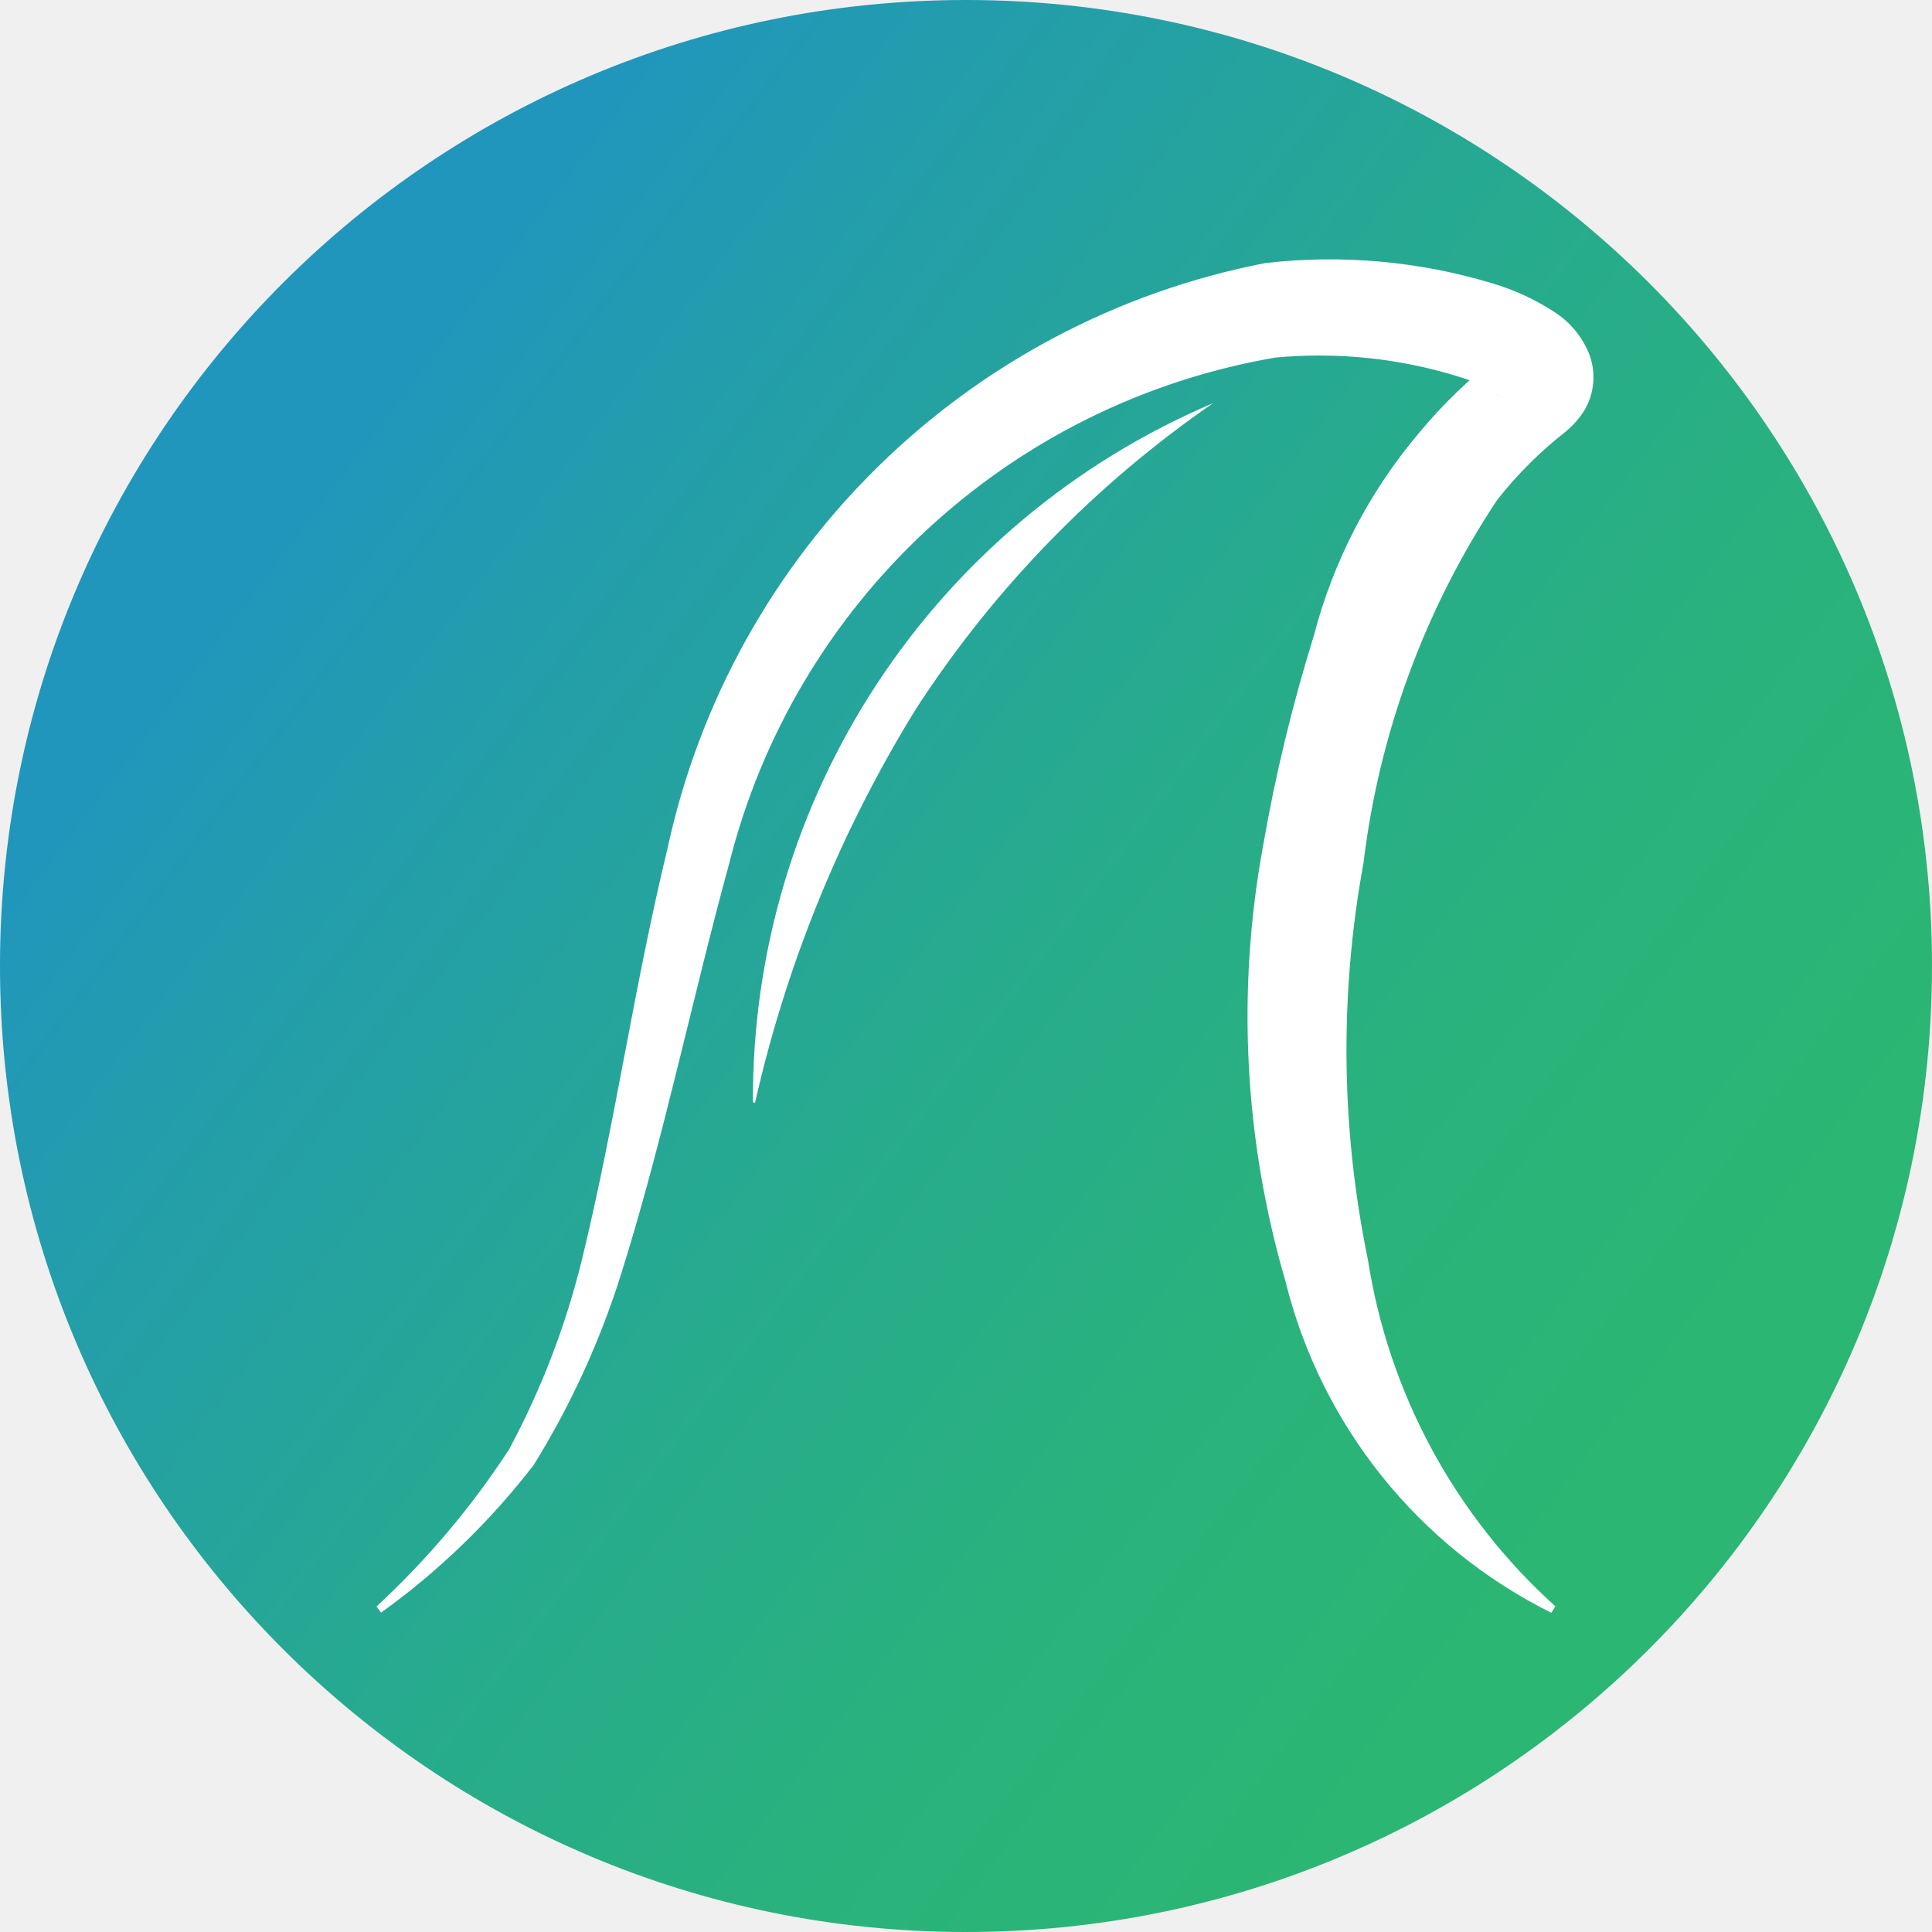
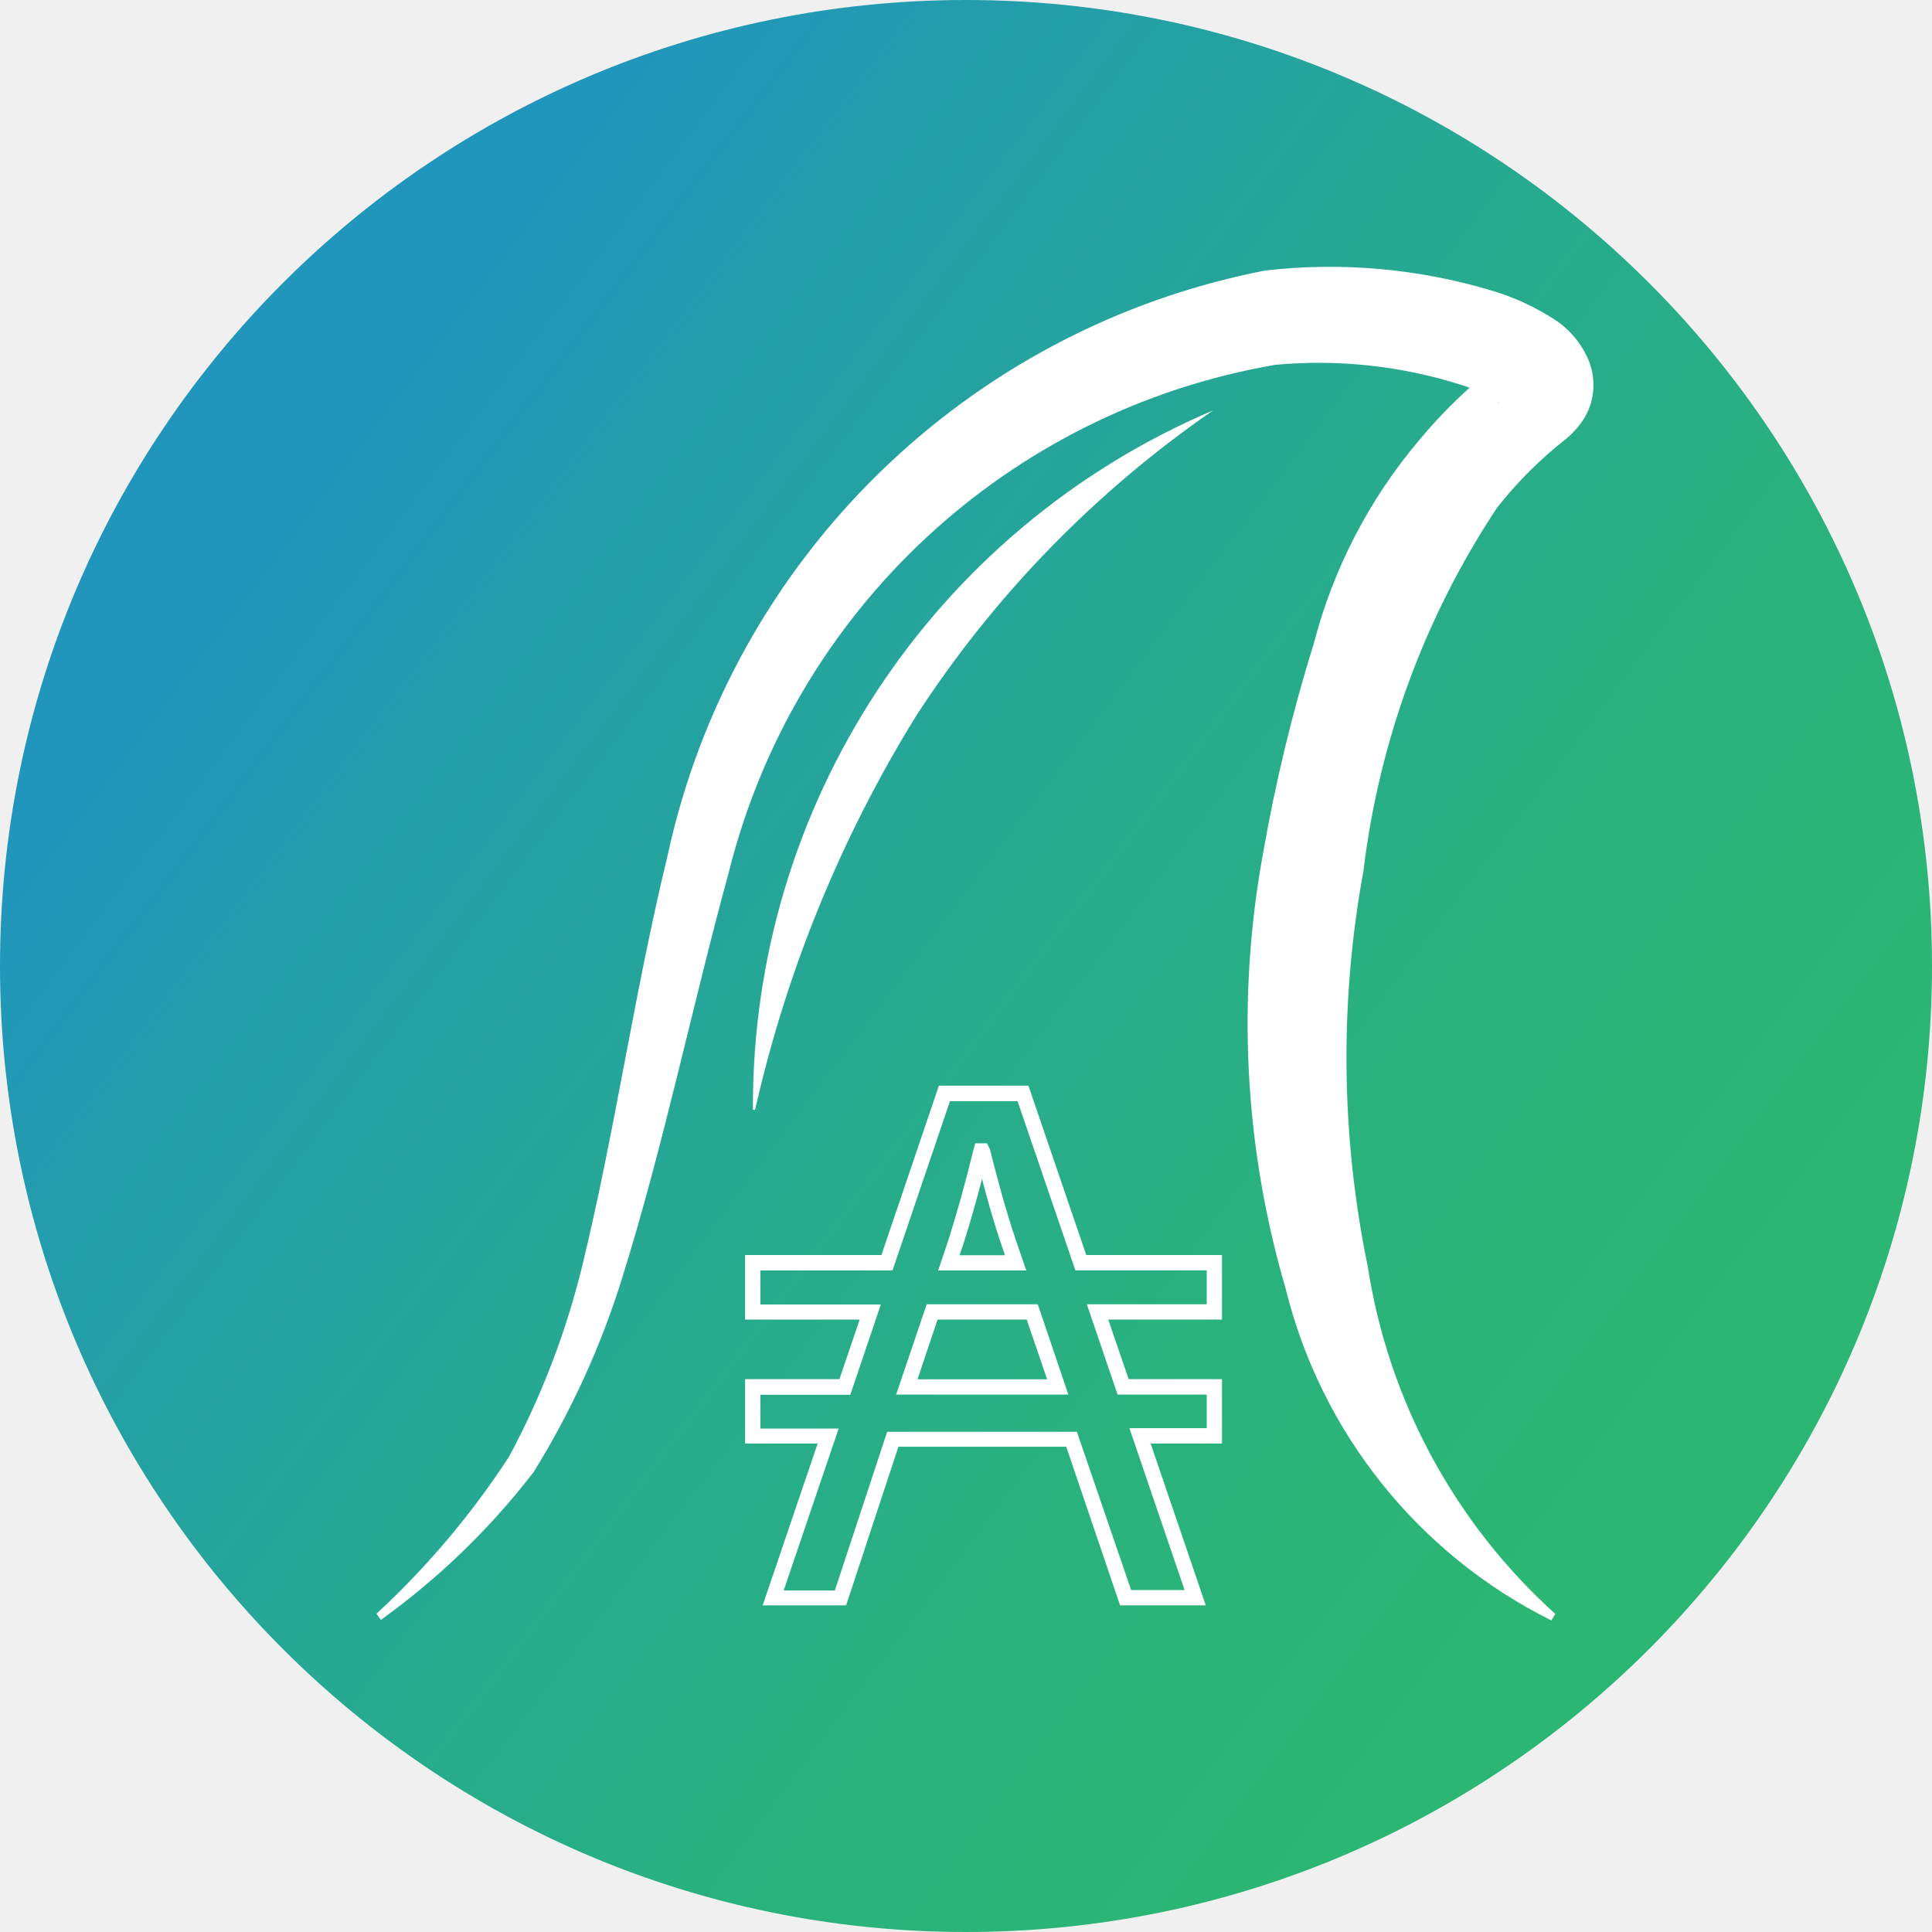
<svg xmlns="http://www.w3.org/2000/svg" viewBox="0 0 10.12 10.12">
  <defs>
    <style>.cls-1{fill:url(#linear-gradient);}.cls-2{fill:#fff;}</style>
    <linearGradient id="linear-gradient" x1="8.591" y1="7.73" x2="0.519" y2="1.629" gradientUnits="userSpaceOnUse">
      <stop offset="0" stop-color="#2bb673" />
      <stop offset="0.175" stop-color="#2ab37a" />
      <stop offset="0.428" stop-color="#27ab8d" />
      <stop offset="0.726" stop-color="#239dac" />
      <stop offset="0.857" stop-color="#2196bc" />
    </linearGradient>
  </defs>
  <g id="Layer_2" data-name="Layer 2">
    <g id="Icon_Name" data-name="Icon Name">
      <circle class="cls-1" cx="5.06" cy="5.06" r="5.06" />
-       <path class="cls-2" d="M1.972,8.415a4.37,4.37,0,0,0,.694-.822A4.228,4.228,0,0,0,3.05,6.591c.174-.716.268-1.409.447-2.149a3.981,3.981,0,0,1,3.13-3.064,2.952,2.952,0,0,1,1.193.107,1.243,1.243,0,0,1,.317.146.47.47,0,0,1,.189.228.341.341,0,0,1-.023.284.456.456,0,0,1-.101.117,2.123,2.123,0,0,0-.36.359,4.391,4.391,0,0,0-.7,1.902,5.426,5.426,0,0,0,.023,2.076,3.083,3.083,0,0,0,.982,1.817l-.021.034A2.652,2.652,0,0,1,6.733,6.71a4.944,4.944,0,0,1-.117-2.279,8.724,8.724,0,0,1,.266-1.101A2.697,2.697,0,0,1,7.431,2.27a2.61,2.61,0,0,1,.422-.407c.011-.007.018-.022-.008.017a.195.195,0,0,0-.017.152c.022.056.033.04.009.029a.771.771,0,0,0-.18-.083A2.464,2.464,0,0,0,6.68,1.873a3.575,3.575,0,0,0-2.863,2.66c-.186.677-.341,1.43-.558,2.123A4.408,4.408,0,0,1,2.796,7.673a3.825,3.825,0,0,1-.8.774Z" />
-       <path class="cls-2" d="M3.944,5.775a3.957,3.957,0,0,1,2.41-3.663A5.744,5.744,0,0,0,4.8,3.71a6.766,6.766,0,0,0-.845,2.066Z" />
+       <path class="cls-2" d="M1.972,8.453a4.367,4.367,0,0,0,.694-.822A4.228,4.228,0,0,0,3.05,6.63c.174-.716.268-1.409.447-2.149a3.981,3.981,0,0,1,3.13-3.064,2.955,2.955,0,0,1,1.193.107,1.25,1.25,0,0,1,.317.146.471.471,0,0,1,.189.229.341.341,0,0,1-.023.284A.459.459,0,0,1,8.202,2.3a2.119,2.119,0,0,0-.36.359,4.391,4.391,0,0,0-.7,1.902,5.426,5.426,0,0,0,.023,2.076,3.083,3.083,0,0,0,.982,1.817l-.021.034a2.652,2.652,0,0,1-1.392-1.739A4.944,4.944,0,0,1,6.616,4.47,8.727,8.727,0,0,1,6.882,3.37a2.697,2.697,0,0,1,.549-1.061,2.605,2.605,0,0,1,.422-.407c.011-.007.018-.022-.008.017a.196.196,0,0,0-.017.152c.022.056.033.04.009.029a.771.771,0,0,0-.18-.083A2.464,2.464,0,0,0,6.68,1.911a3.575,3.575,0,0,0-2.863,2.66c-.186.677-.341,1.43-.558,2.123a4.411,4.411,0,0,1-.464,1.017,3.827,3.827,0,0,1-.8.774Z" />
+       <path class="cls-2" d="M3.944,5.813A3.957,3.957,0,0,1,6.354,2.15,5.743,5.743,0,0,0,4.8,3.748a6.767,6.767,0,0,0-.845,2.066Z" />
+       <path class="cls-2" d="M6.316,8.409H5.867L5.585,7.578H4.706l-.274.831h-.437l.288-.848H3.903V7.224h.494l.106-.312h-.6V6.574h.714l.301-.887h.469l.303.887h.711V6.912H5.805l.107.312h.489v.337H6.027Zm-.391-.08h.28l-.289-.848H6.321V7.305H5.854l-.161-.473H6.321V6.654H5.633L5.33,5.768H4.976l-.301.887H3.983v.178H4.614l-.16.473H3.983v.177h.41l-.288.848h.268l.274-.831h.994ZM5.596,7.305H4.694l.16-.473h.582Zm-.79-.08h.679L5.378,6.912H4.911Zm.57-.57H4.914L4.968,6.495c.044-.14.087-.291.132-.476l.008-.03h.062l.015.03c.04.157.08.311.137.479Zm-.35-.08h.238l-.017-.05c-.042-.123-.074-.238-.103-.35-.033.128-.065.239-.099.345V6.52Z" />
    </g>
  </g>
</svg>
